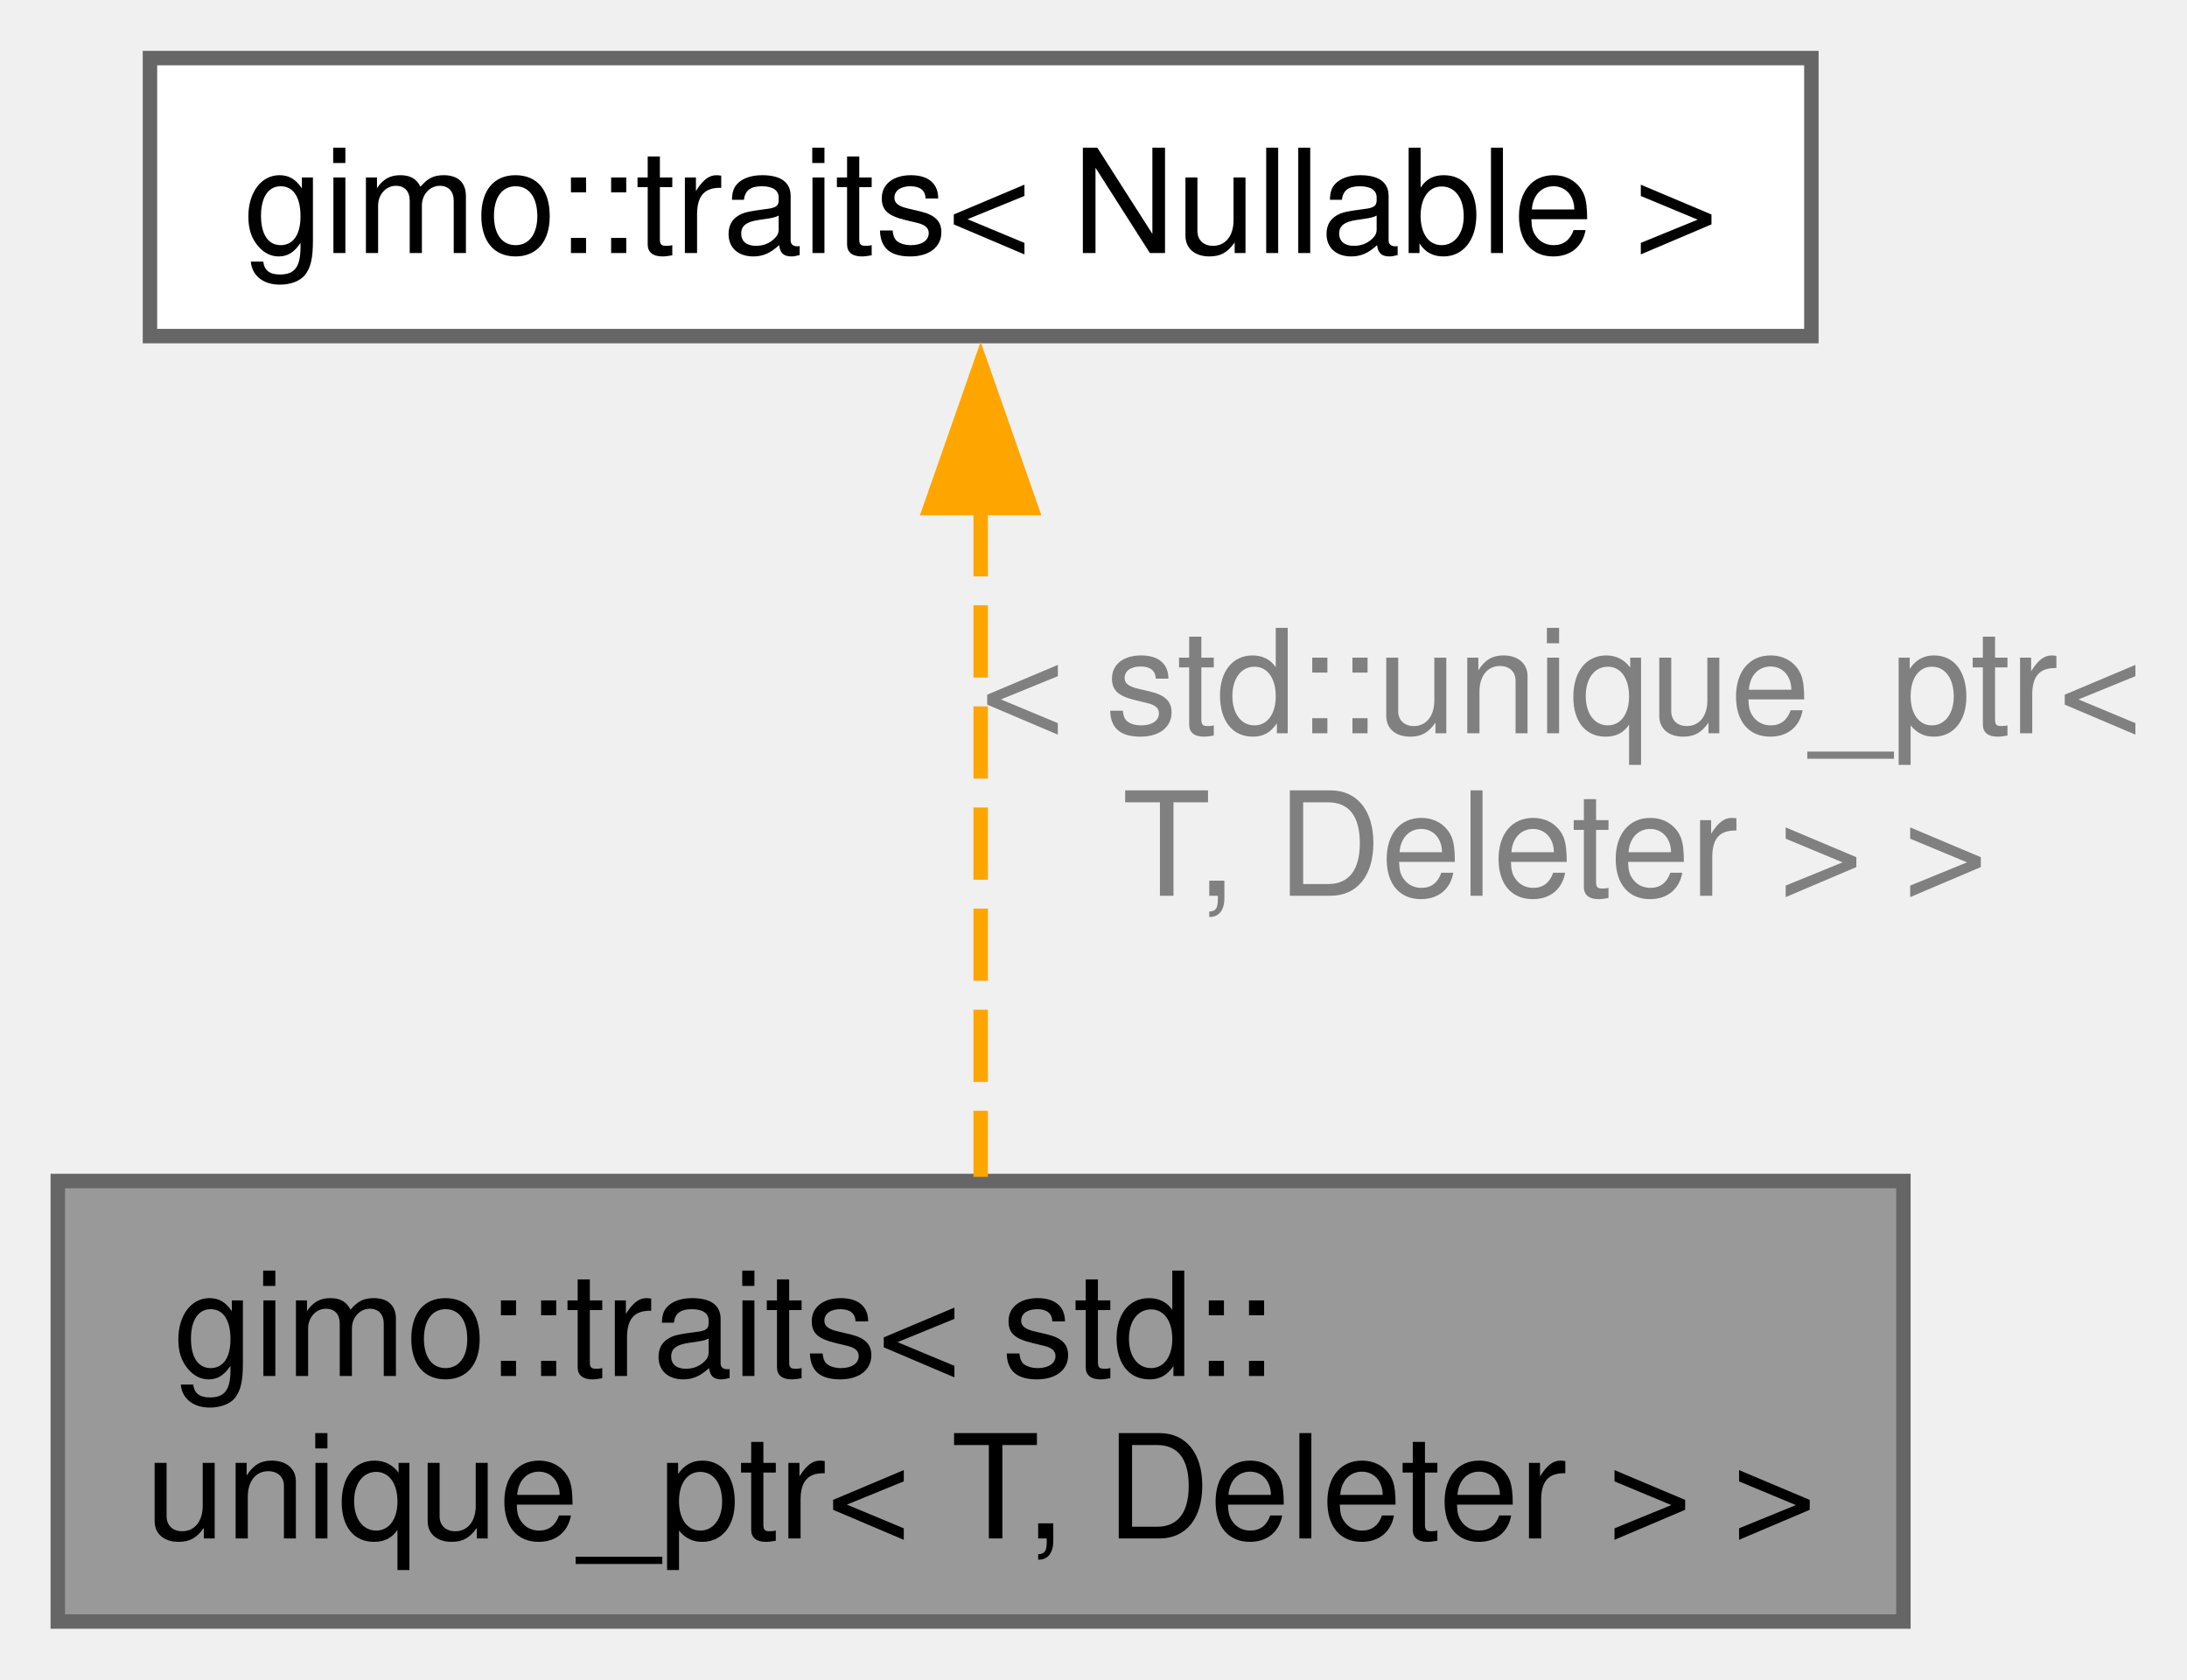
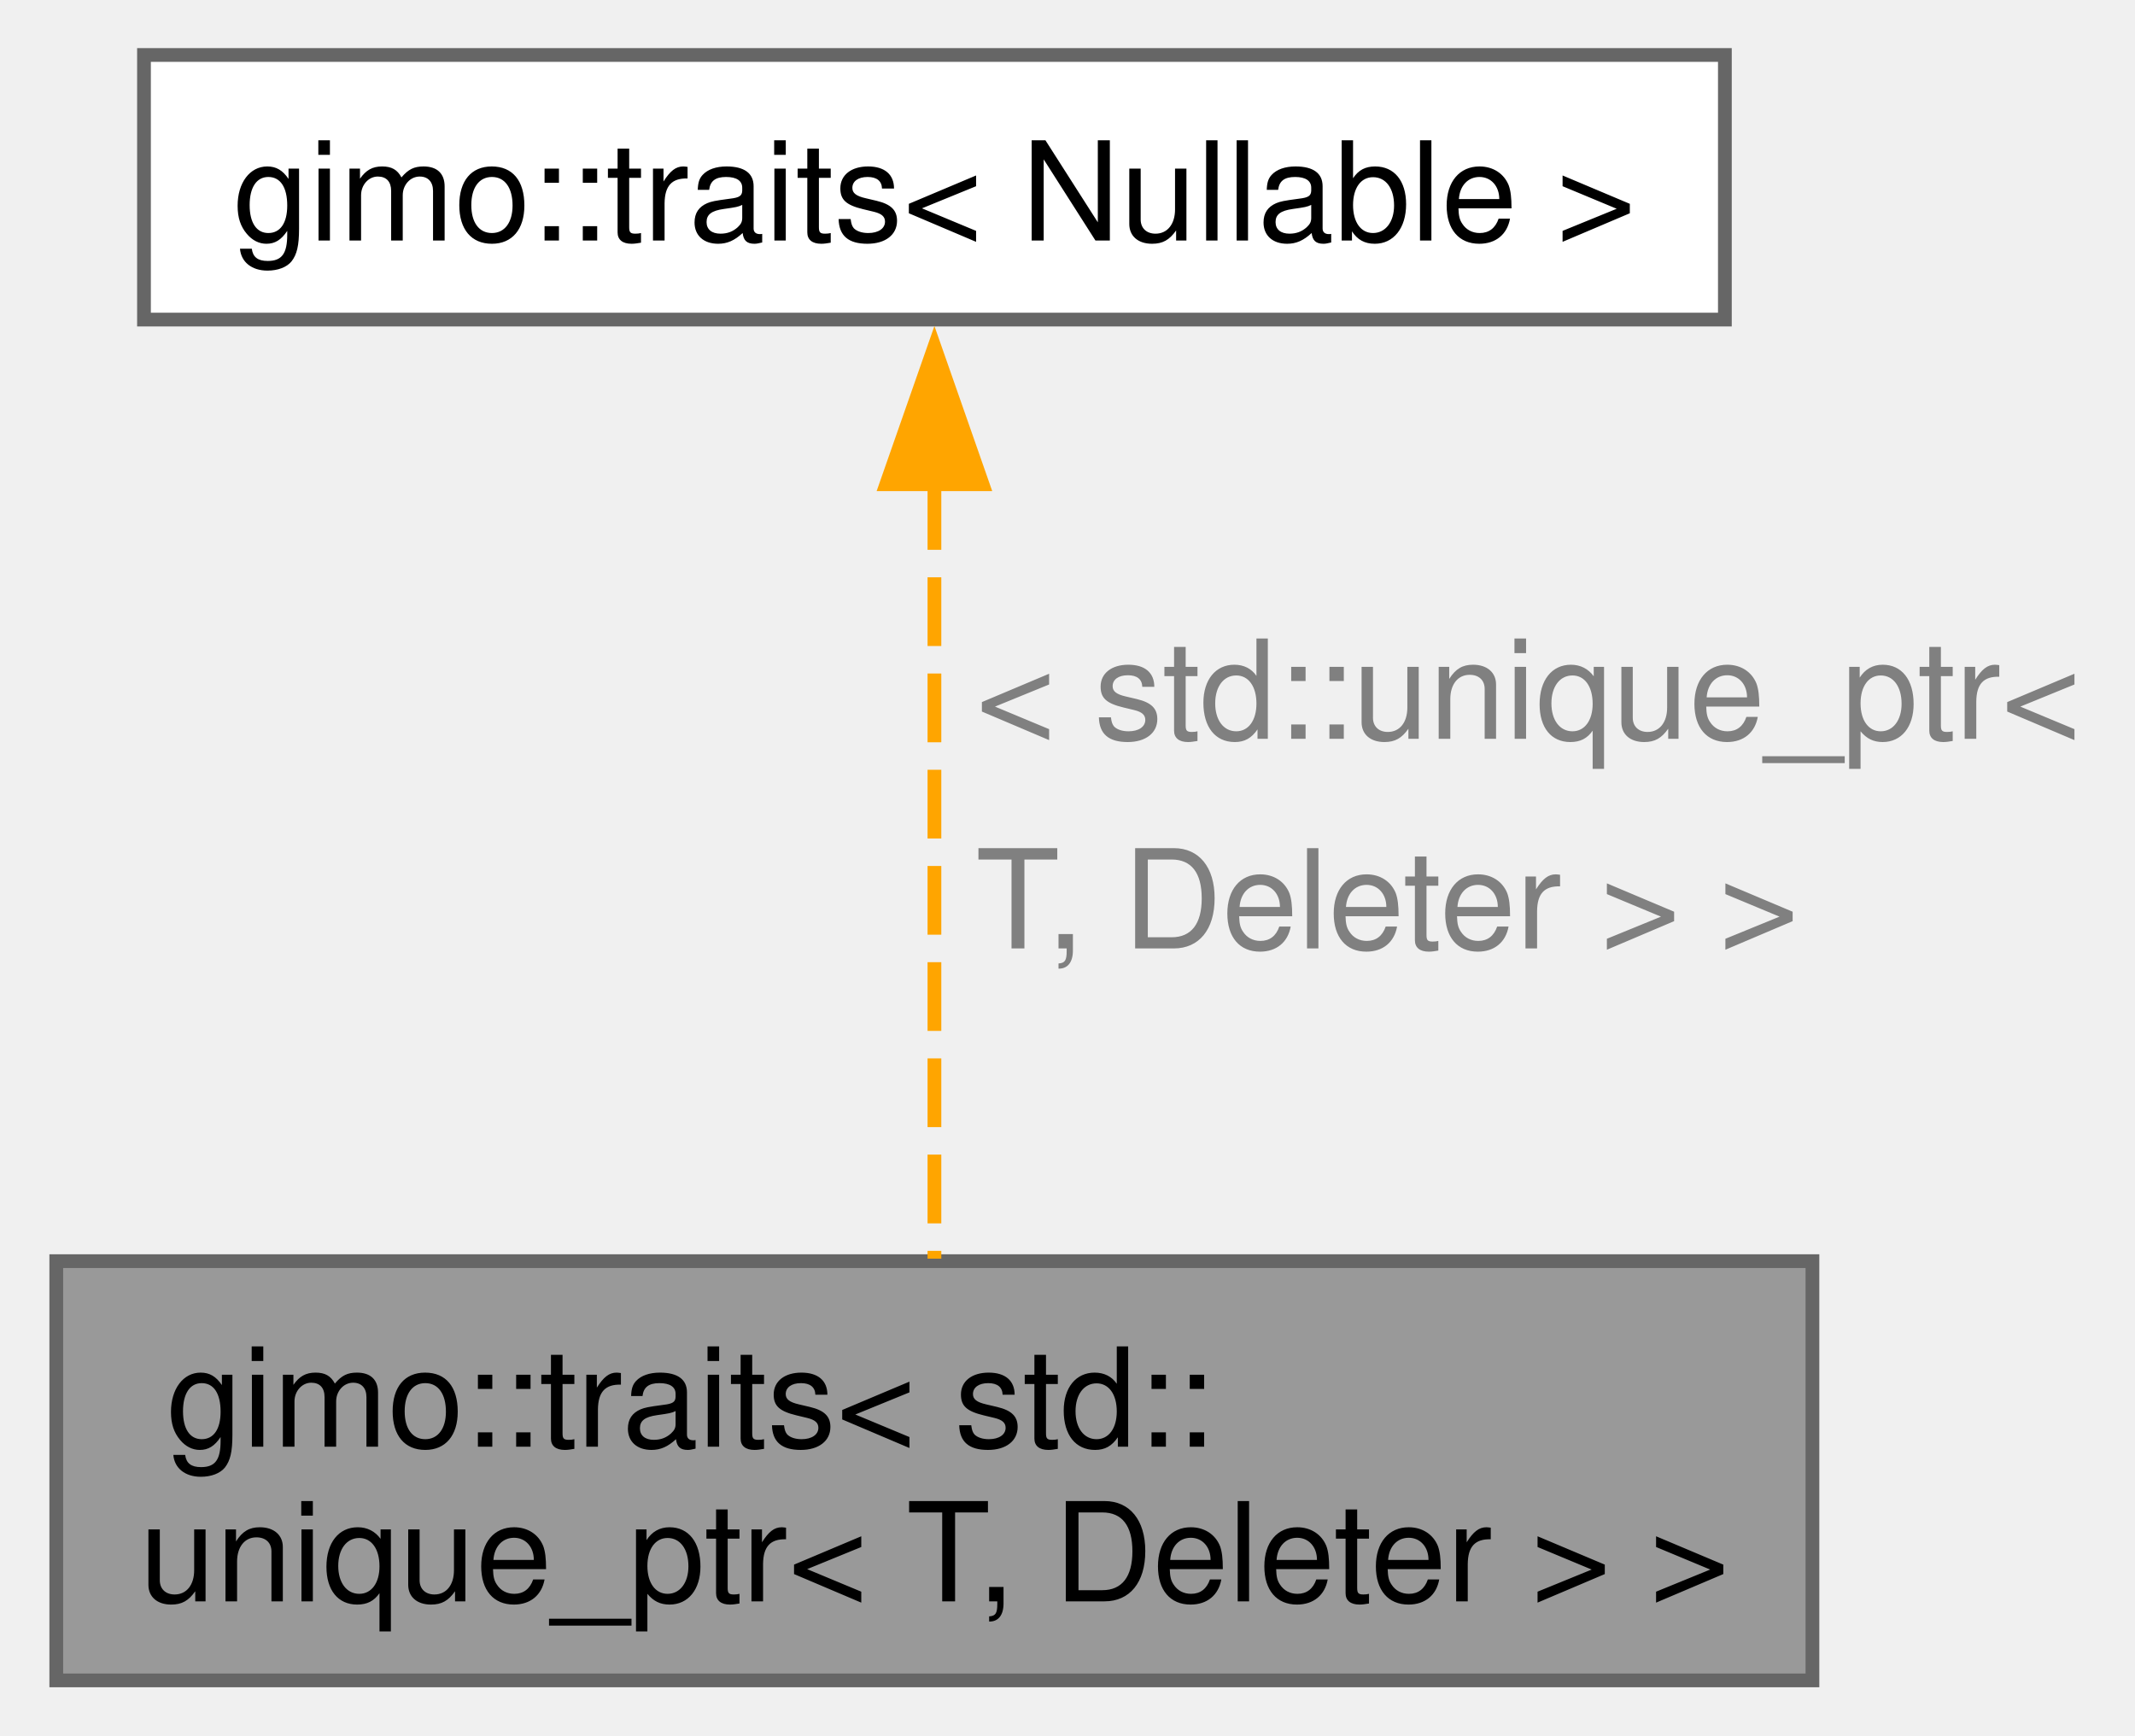
- <svg xmlns="http://www.w3.org/2000/svg" xmlns:xlink="http://www.w3.org/1999/xlink" width="151pt" height="116pt" viewBox="0.00 0.00 151.38 116.25">
-   <g id="graph0" class="graph" transform="scale(1 1) rotate(0) translate(4 112.25)">
+ <svg xmlns="http://www.w3.org/2000/svg" xmlns:xlink="http://www.w3.org/1999/xlink" width="155pt" height="126pt" viewBox="0.00 0.00 155.12 126.25">
+   <g id="graph0" class="graph" transform="scale(1 1) rotate(0) translate(4 122.25)">
    <g id="Node000001" class="node">
      <g id="a_Node000001">
        <a xlink:title=" ">
          <polygon fill="#999999" stroke="#666666" points="127.75,-30.5 0,-30.5 0,0 127.75,0 127.75,-30.5" />
          <text text-anchor="start" x="8" y="-17" font-family="Helvetica,sans-Serif" font-size="10.00">gimo::traits&lt; std::</text>
          <text text-anchor="middle" x="63.88" y="-5.75" font-family="Helvetica,sans-Serif" font-size="10.00">unique_ptr&lt; T, Deleter &gt; &gt;</text>
        </a>
      </g>
    </g>
    <g id="Node000002" class="node">
      <g id="a_Node000002">
        <a xlink:href="../../d9/d18/structgimo_1_1traits.html" target="_top" xlink:title="The central customization point for the library.">
-           <polygon fill="white" stroke="#666666" points="121.38,-108.25 6.38,-108.25 6.38,-89 121.38,-89 121.38,-108.25" />
-           <text text-anchor="middle" x="63.88" y="-94.75" font-family="Helvetica,sans-Serif" font-size="10.00">gimo::traits&lt; Nullable &gt;</text>
+           <polygon fill="white" stroke="#666666" points="121.38,-118.25 6.38,-118.25 6.38,-99 121.38,-99 121.38,-118.25" />
+           <text text-anchor="middle" x="63.88" y="-104.75" font-family="Helvetica,sans-Serif" font-size="10.00">gimo::traits&lt; Nullable &gt;</text>
        </a>
      </g>
    </g>
    <g id="edge1_Node000001_Node000002" class="edge">
      <g id="a_edge1_Node000001_Node000002">
        <a xlink:title=" ">
-           <path fill="none" stroke="orange" stroke-dasharray="5,2" d="M63.88,-77.36C63.88,-62.89 63.88,-43.77 63.88,-30.79" />
-           <polygon fill="orange" stroke="orange" points="60.38,-77.09 63.88,-87.09 67.38,-77.09 60.38,-77.09" />
+           <path fill="none" stroke="orange" stroke-dasharray="5,2" d="M63.88,-87.25C63.88,-70.07 63.88,-45.92 63.88,-30.68" />
+           <polygon fill="orange" stroke="orange" points="60.38,-87.02 63.88,-97.02 67.38,-87.02 60.38,-87.02" />
        </a>
      </g>
-       <text text-anchor="start" x="63.88" y="-61.5" font-family="Helvetica,sans-Serif" font-size="10.00" fill="grey"> &lt; std::unique_ptr&lt;</text>
-       <text text-anchor="middle" x="103.62" y="-50.25" font-family="Helvetica,sans-Serif" font-size="10.00" fill="grey"> T, Deleter &gt; &gt;</text>
+       <text text-anchor="start" x="66.88" y="-68.5" font-family="Helvetica,sans-Serif" font-size="10.00" fill="grey">&lt; std::unique_ptr&lt;</text>
+       <text text-anchor="start" x="66.88" y="-53.25" font-family="Helvetica,sans-Serif" font-size="10.00" fill="grey">   T, Deleter &gt; &gt;</text>
    </g>
  </g>
</svg>
